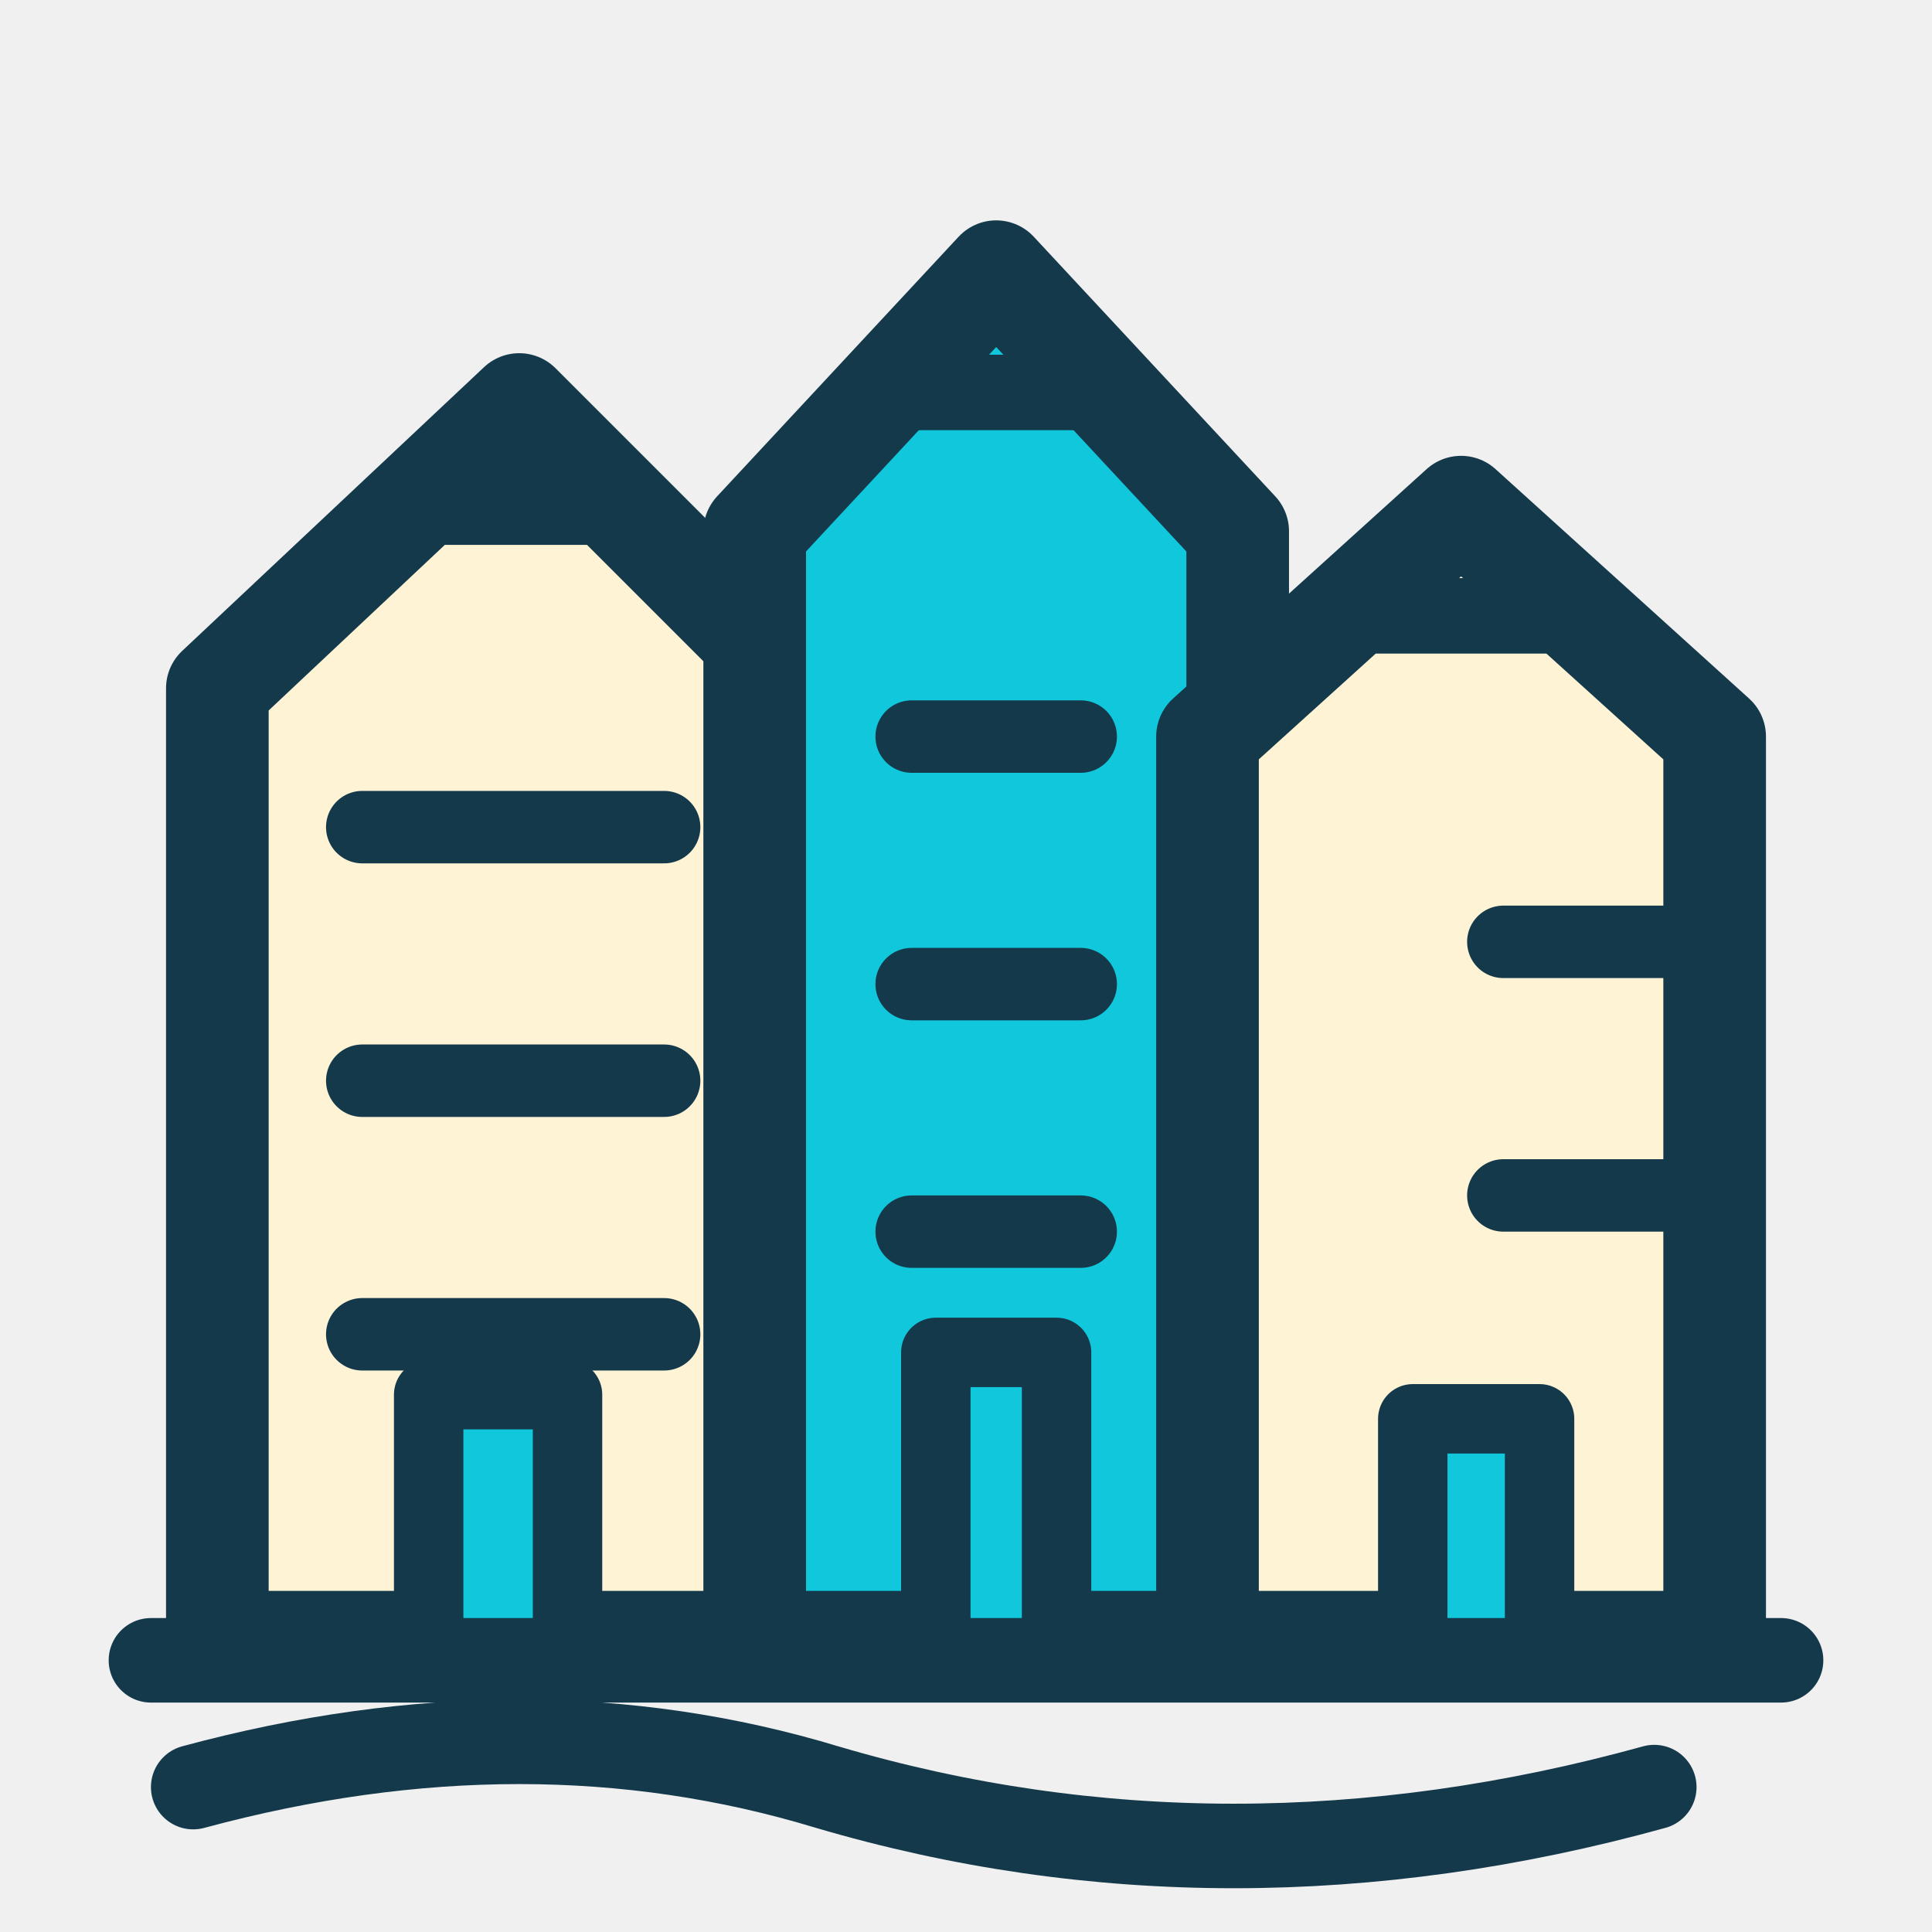
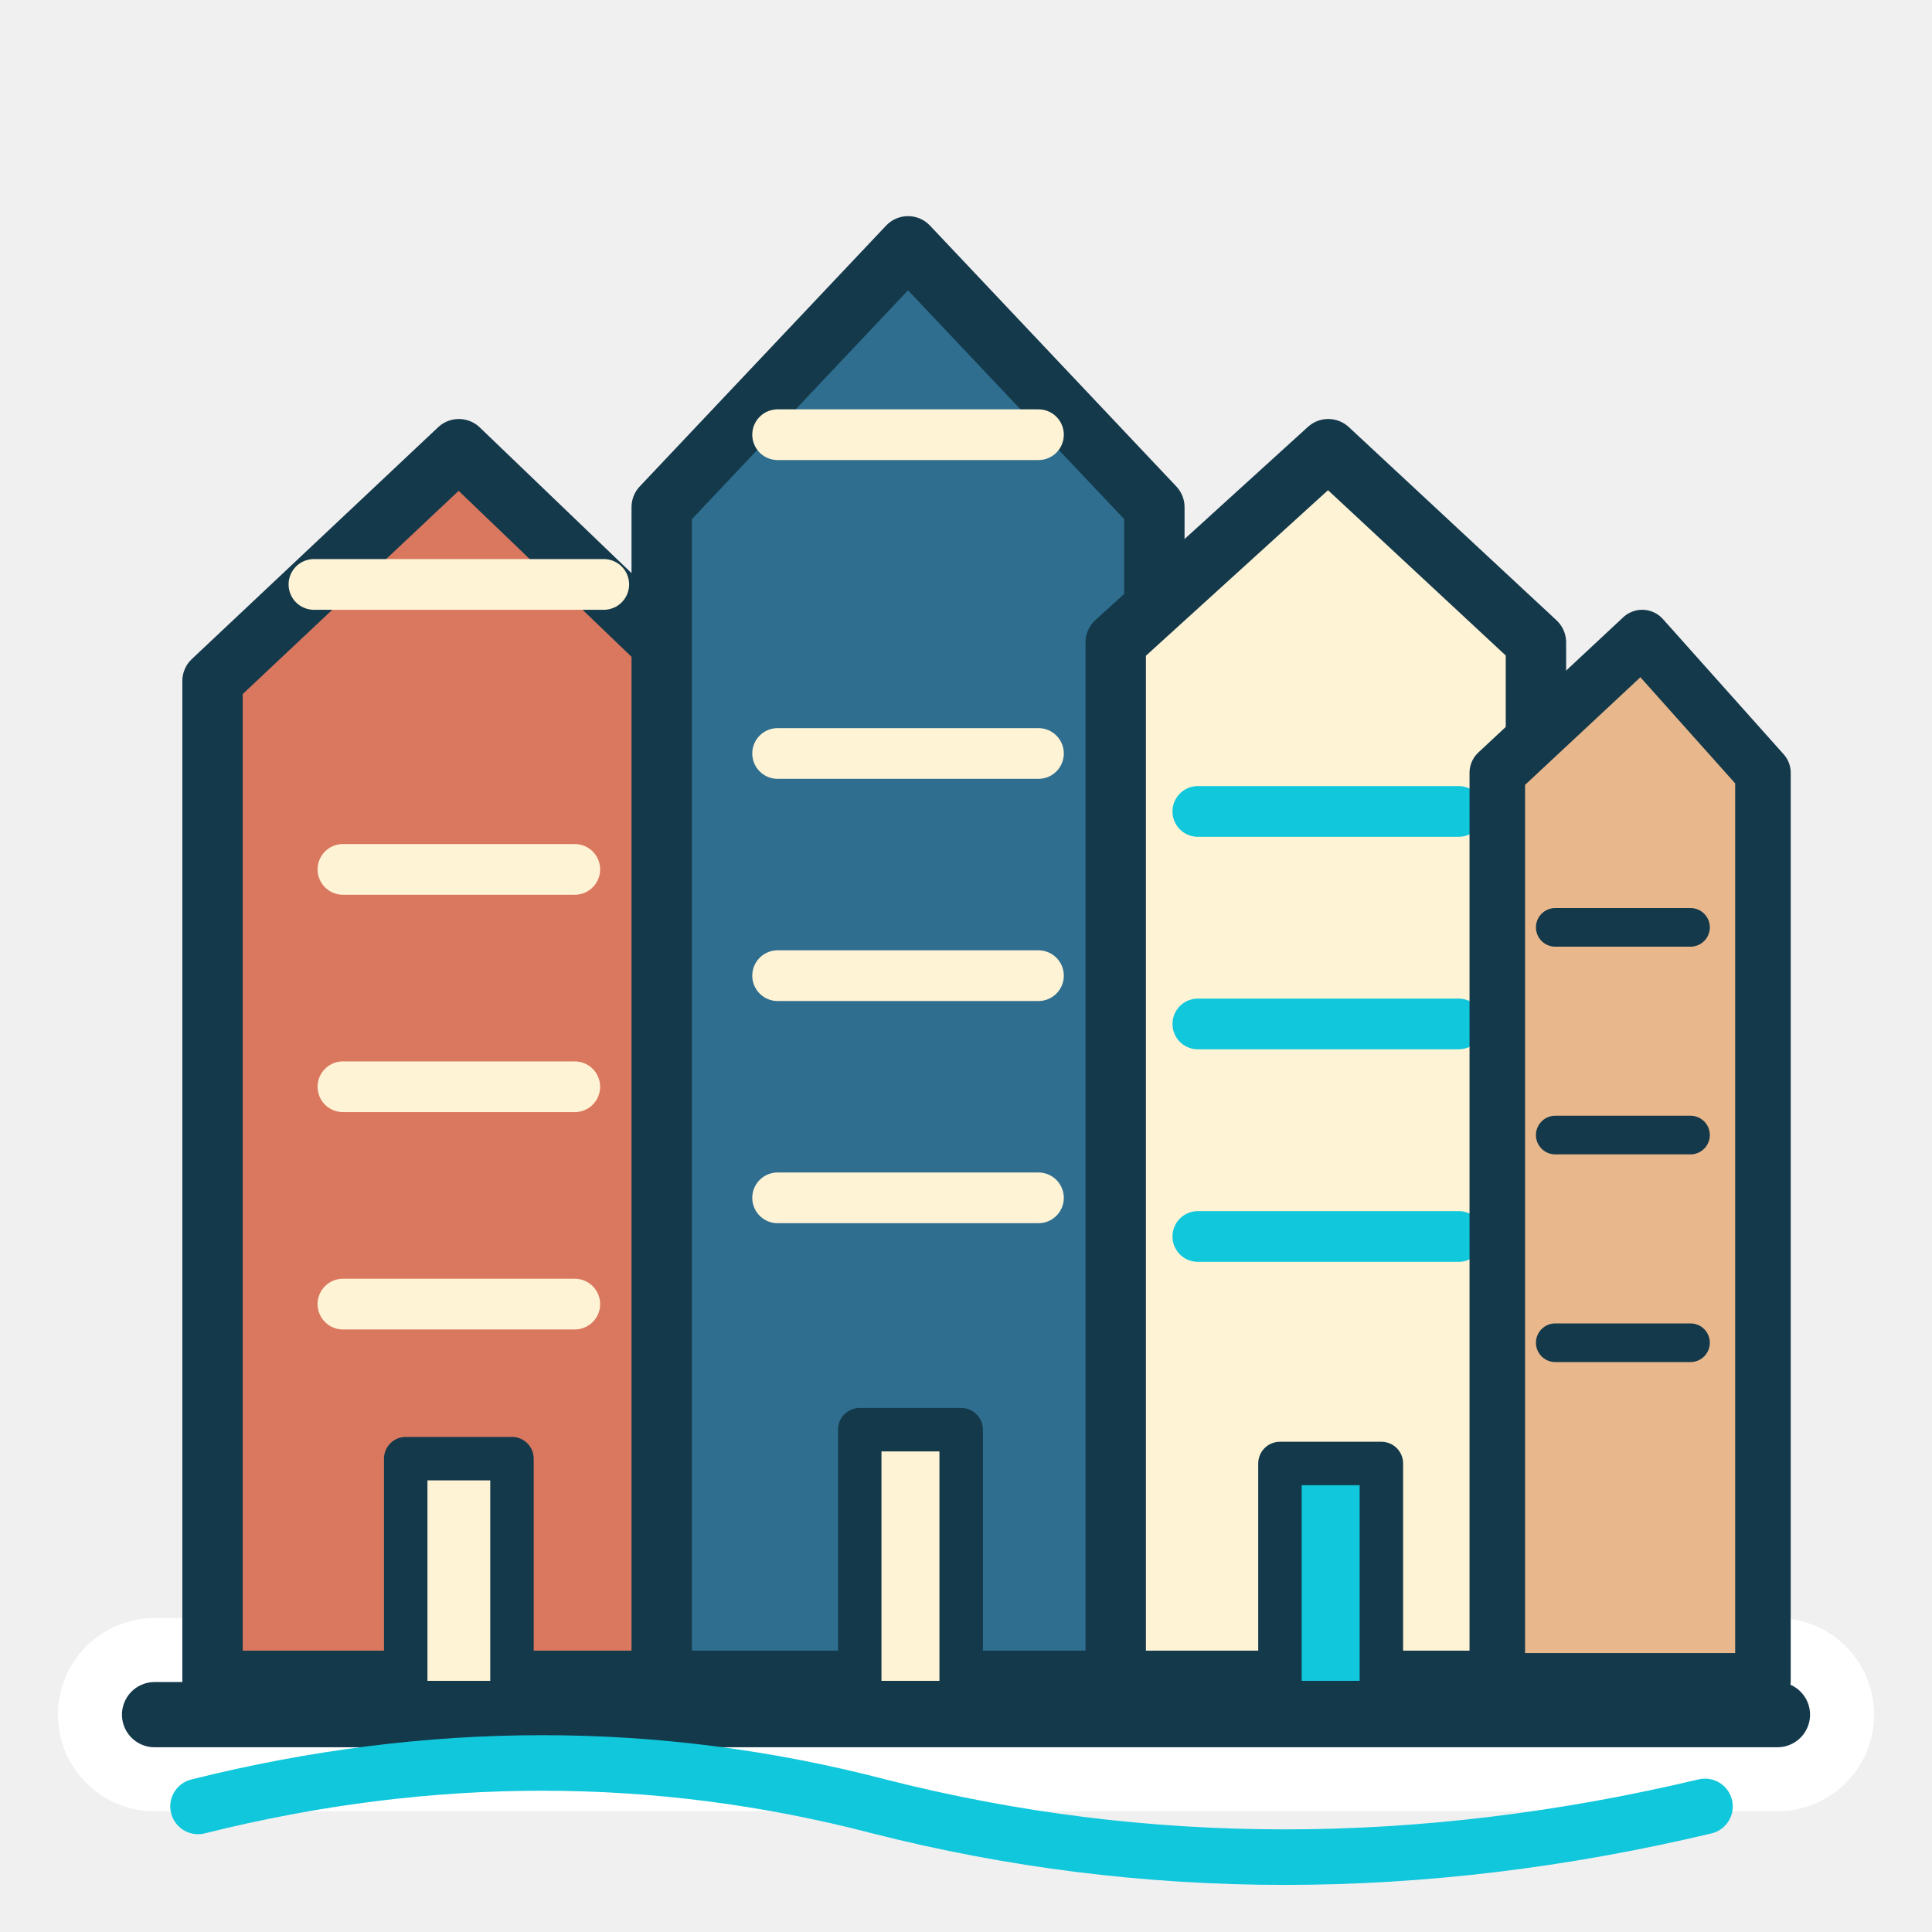
- <svg xmlns="http://www.w3.org/2000/svg" viewBox="0 0 32 32" role="img" aria-label="Casas de canal de Ámsterdam">
+ <svg xmlns="http://www.w3.org/2000/svg" viewBox="0 0 40 40" role="img" aria-label="Casas de canal de Ámsterdam">
  <g stroke="#14394b" stroke-linecap="round" stroke-linejoin="round">
-     <path d="M3.6 27.2V11.4l5-4.7 4.7 4.7v15.8H3.6Z" fill="#fff3d6" stroke-width="1.7" />
-     <path d="M12.5 27.2V8.8l4-4.3 4 4.3v18.4h-8Z" fill="#11c7dc" stroke-width="1.7" />
-     <path d="M20 27.2V12.2l4.2-3.8 4.2 3.8v15H20Z" fill="#fff3d6" stroke-width="1.7" />
-     <path d="M6 13.7h5m-5 4.2h5m-5 4.2h5m4.1-9.9h2.8m-2.8 4.1h2.8m-2.8 4.1h2.8m7-4.8h3m-3 4.2h3" fill="none" stroke-width="1.2" />
-     <path d="M7.1 27.2v-4.1h2.3v4.1m6.1 0v-4.8h2v4.8m5.9 0v-3.7h2.1v3.7" fill="#11c7dc" stroke-width="1.15" />
-     <path d="M7.4 8.4h2.4M15.1 6.5h2.8M22.8 10.2h2.8" fill="none" stroke-width="1.25" />
-     <path d="M2.5 27.5h27M3.2 29.6c3.7-1 7.2-1 10.5 0 4.4 1.3 9 1.3 13.7 0" fill="none" stroke-width="1.4" />
+     <path d="M3.2 35.5h33.6" fill="none" stroke="#fff" stroke-width="4" />
+     <path d="M3.2 35.5h33.6" fill="none" stroke-width="1.35" />
+     <path d="M4.4 34.8V14.1l5.1-4.8 5 4.8v20.7z" fill="#d9785f" stroke-width="1.25" />
+     <path d="M6.5 12.1h6M7.1 18h4.8M7.1 22.5h4.8M7.1 27h4.8" fill="none" stroke="#fff3d6" stroke-width="1.05" />
+     <path d="M8.4 34.8v-4.6h2.2v4.6" fill="#fff3d6" stroke-width=".9" />
+     <path d="M13.7 34.8V10.5l5.1-5.4 5.1 5.4v24.3z" fill="#2f6e8f" stroke-width="1.25" />
+     <path d="M16.1 9h5.4M16.1 15.6h5.4M16.1 20.2h5.4M16.1 24.8h5.4" fill="none" stroke="#fff3d6" stroke-width="1.05" />
+     <path d="M17.8 34.8v-5.2h2.1v5.2" fill="#fff3d6" stroke-width=".9" />
+     <path d="M23.1 34.8V13.3l4.4-4 4.3 4v21.5z" fill="#fff3d6" stroke-width="1.25" />
+     <path d="M24.8 16.8h5.4M24.8 21.2h5.4M24.8 25.6h5.4" fill="none" stroke="#11c7dc" stroke-width="1.05" />
+     <path d="M26.5 34.8v-4.5h2.1v4.5" fill="#11c7dc" stroke-width=".9" />
+     <path d="M31 34.8V16l3-2.8 2.5 2.8v18.8z" fill="#e8b78b" stroke-width="1.15" />
+     <path d="M32.2 19.2h2.8M32.2 23.5h2.8M32.2 27.8h2.8" fill="none" stroke="#14394b" stroke-width=".8" />
+     <path d="M4.1 37.4c4.8-1.2 9.5-1.2 14.1 0 5.5 1.4 11.2 1.4 17.1 0" fill="none" stroke="#11c7dc" stroke-width="1.15" />
  </g>
</svg>
